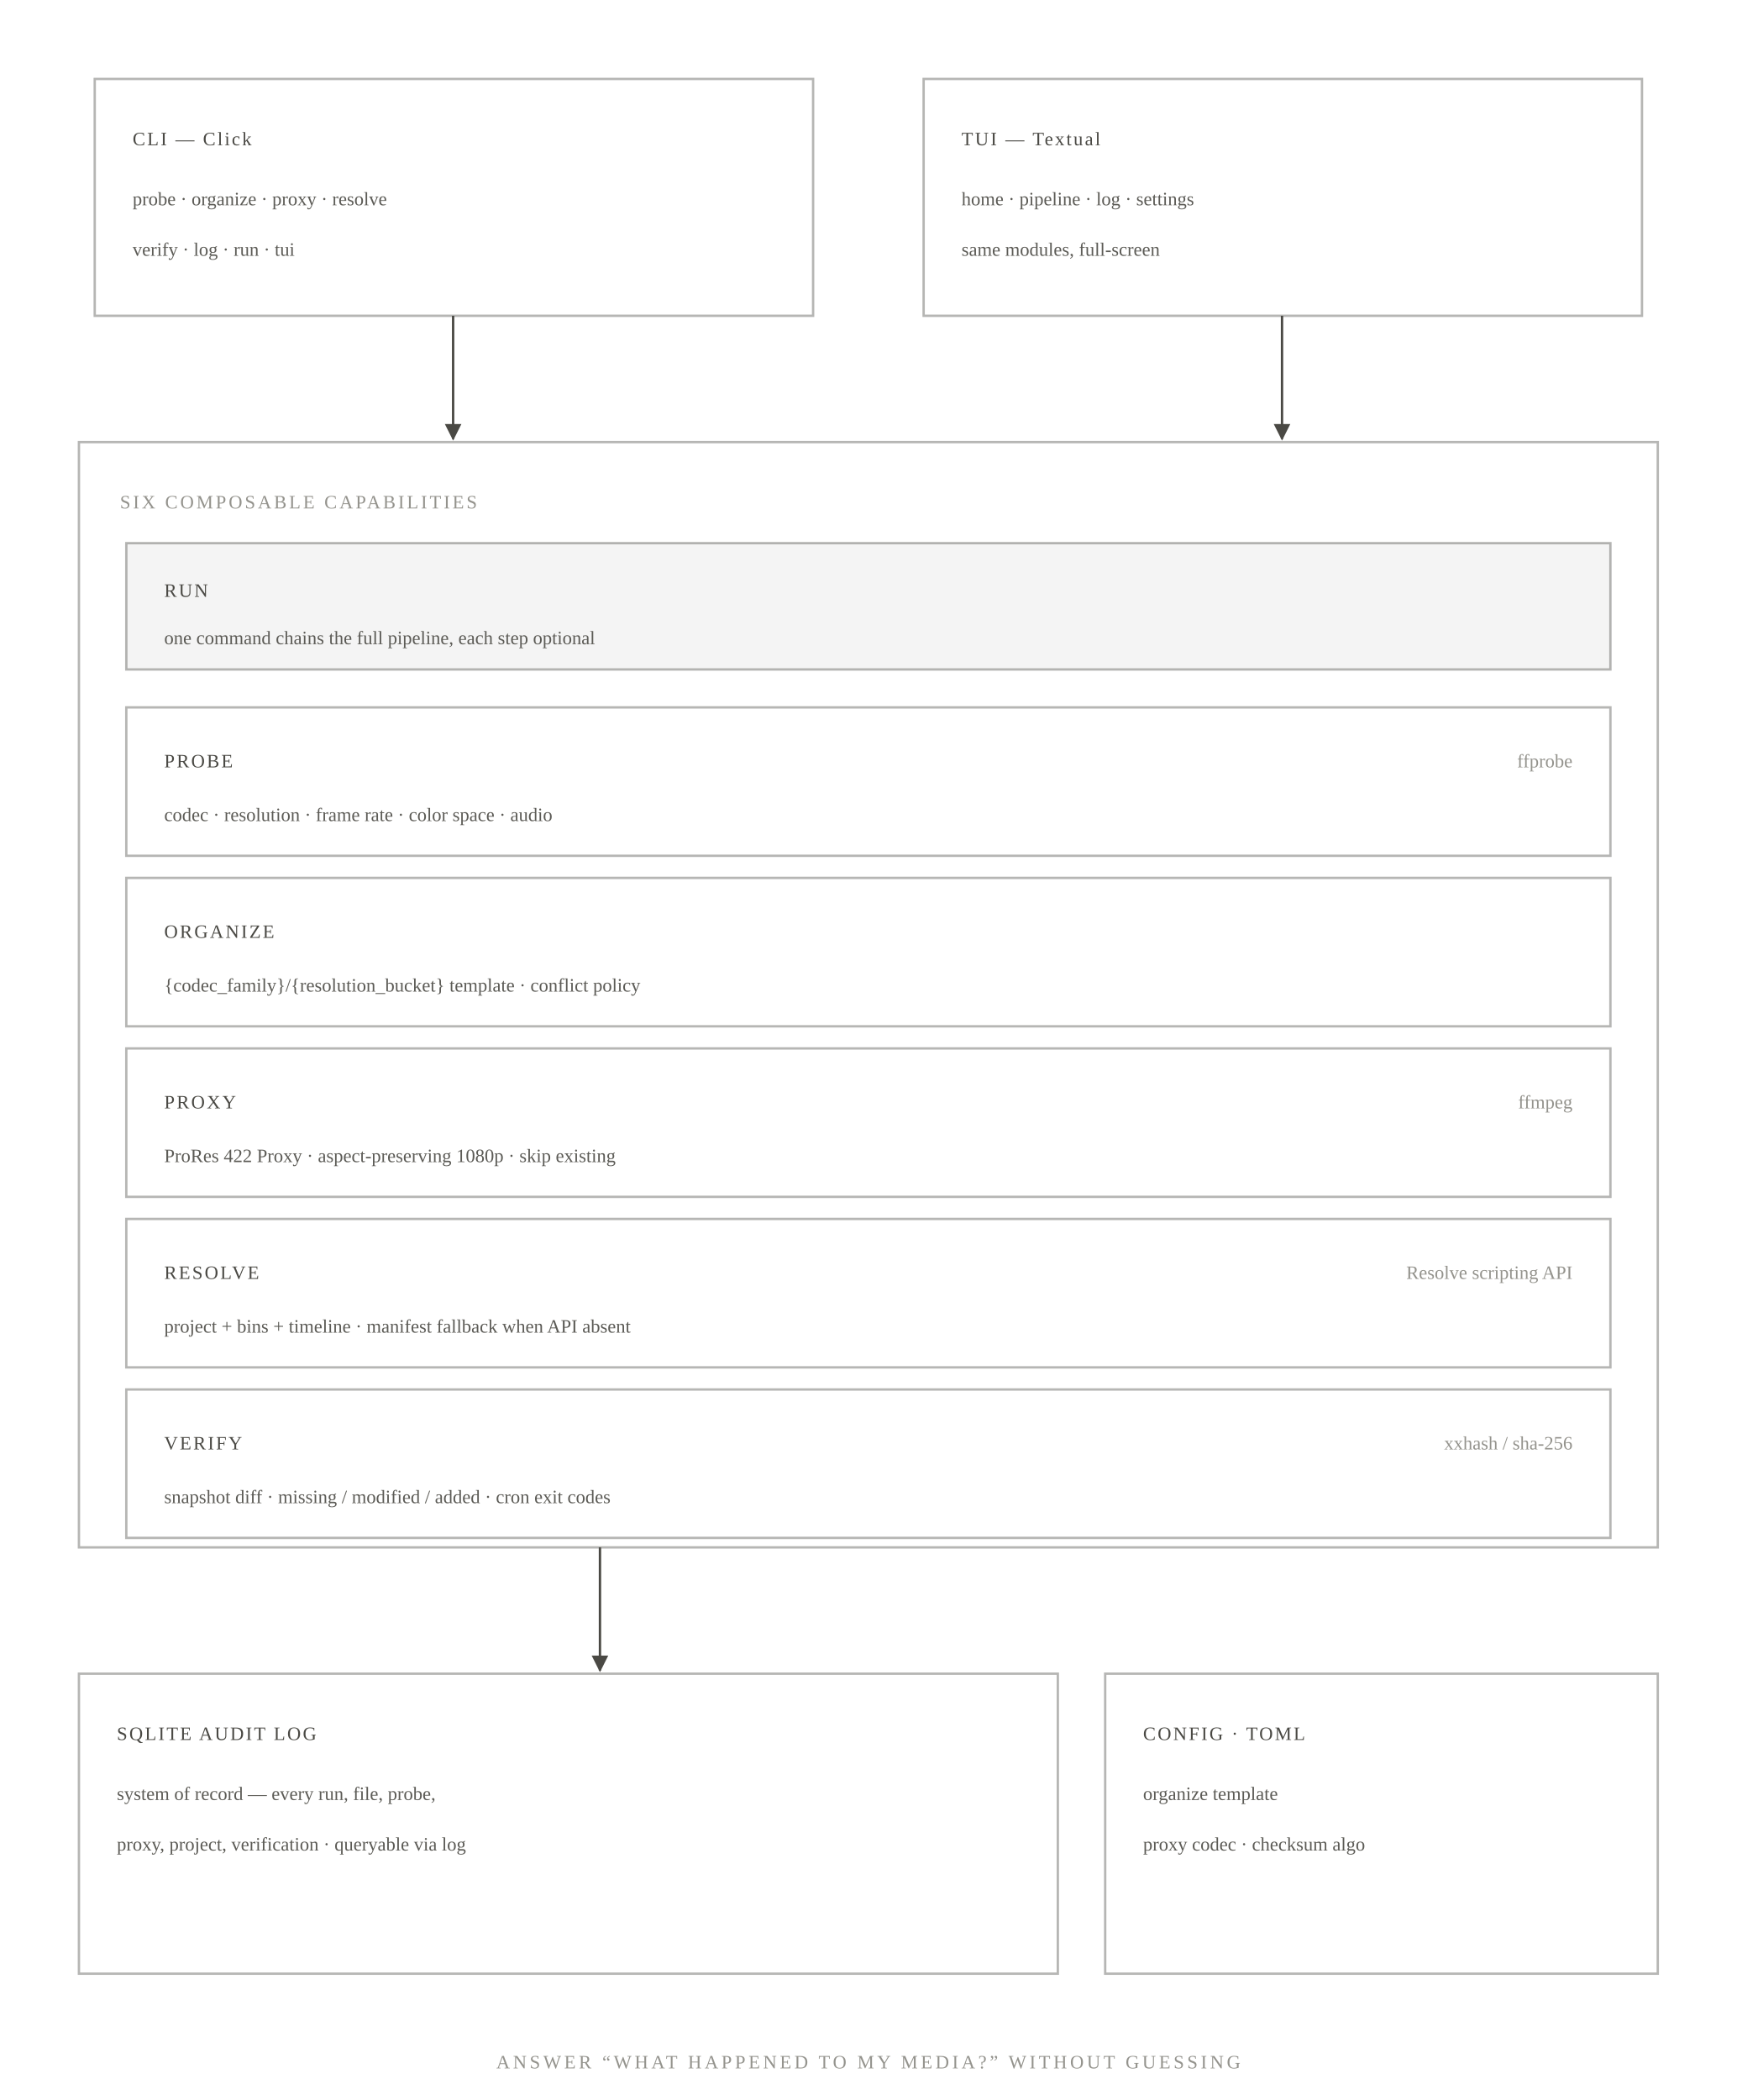
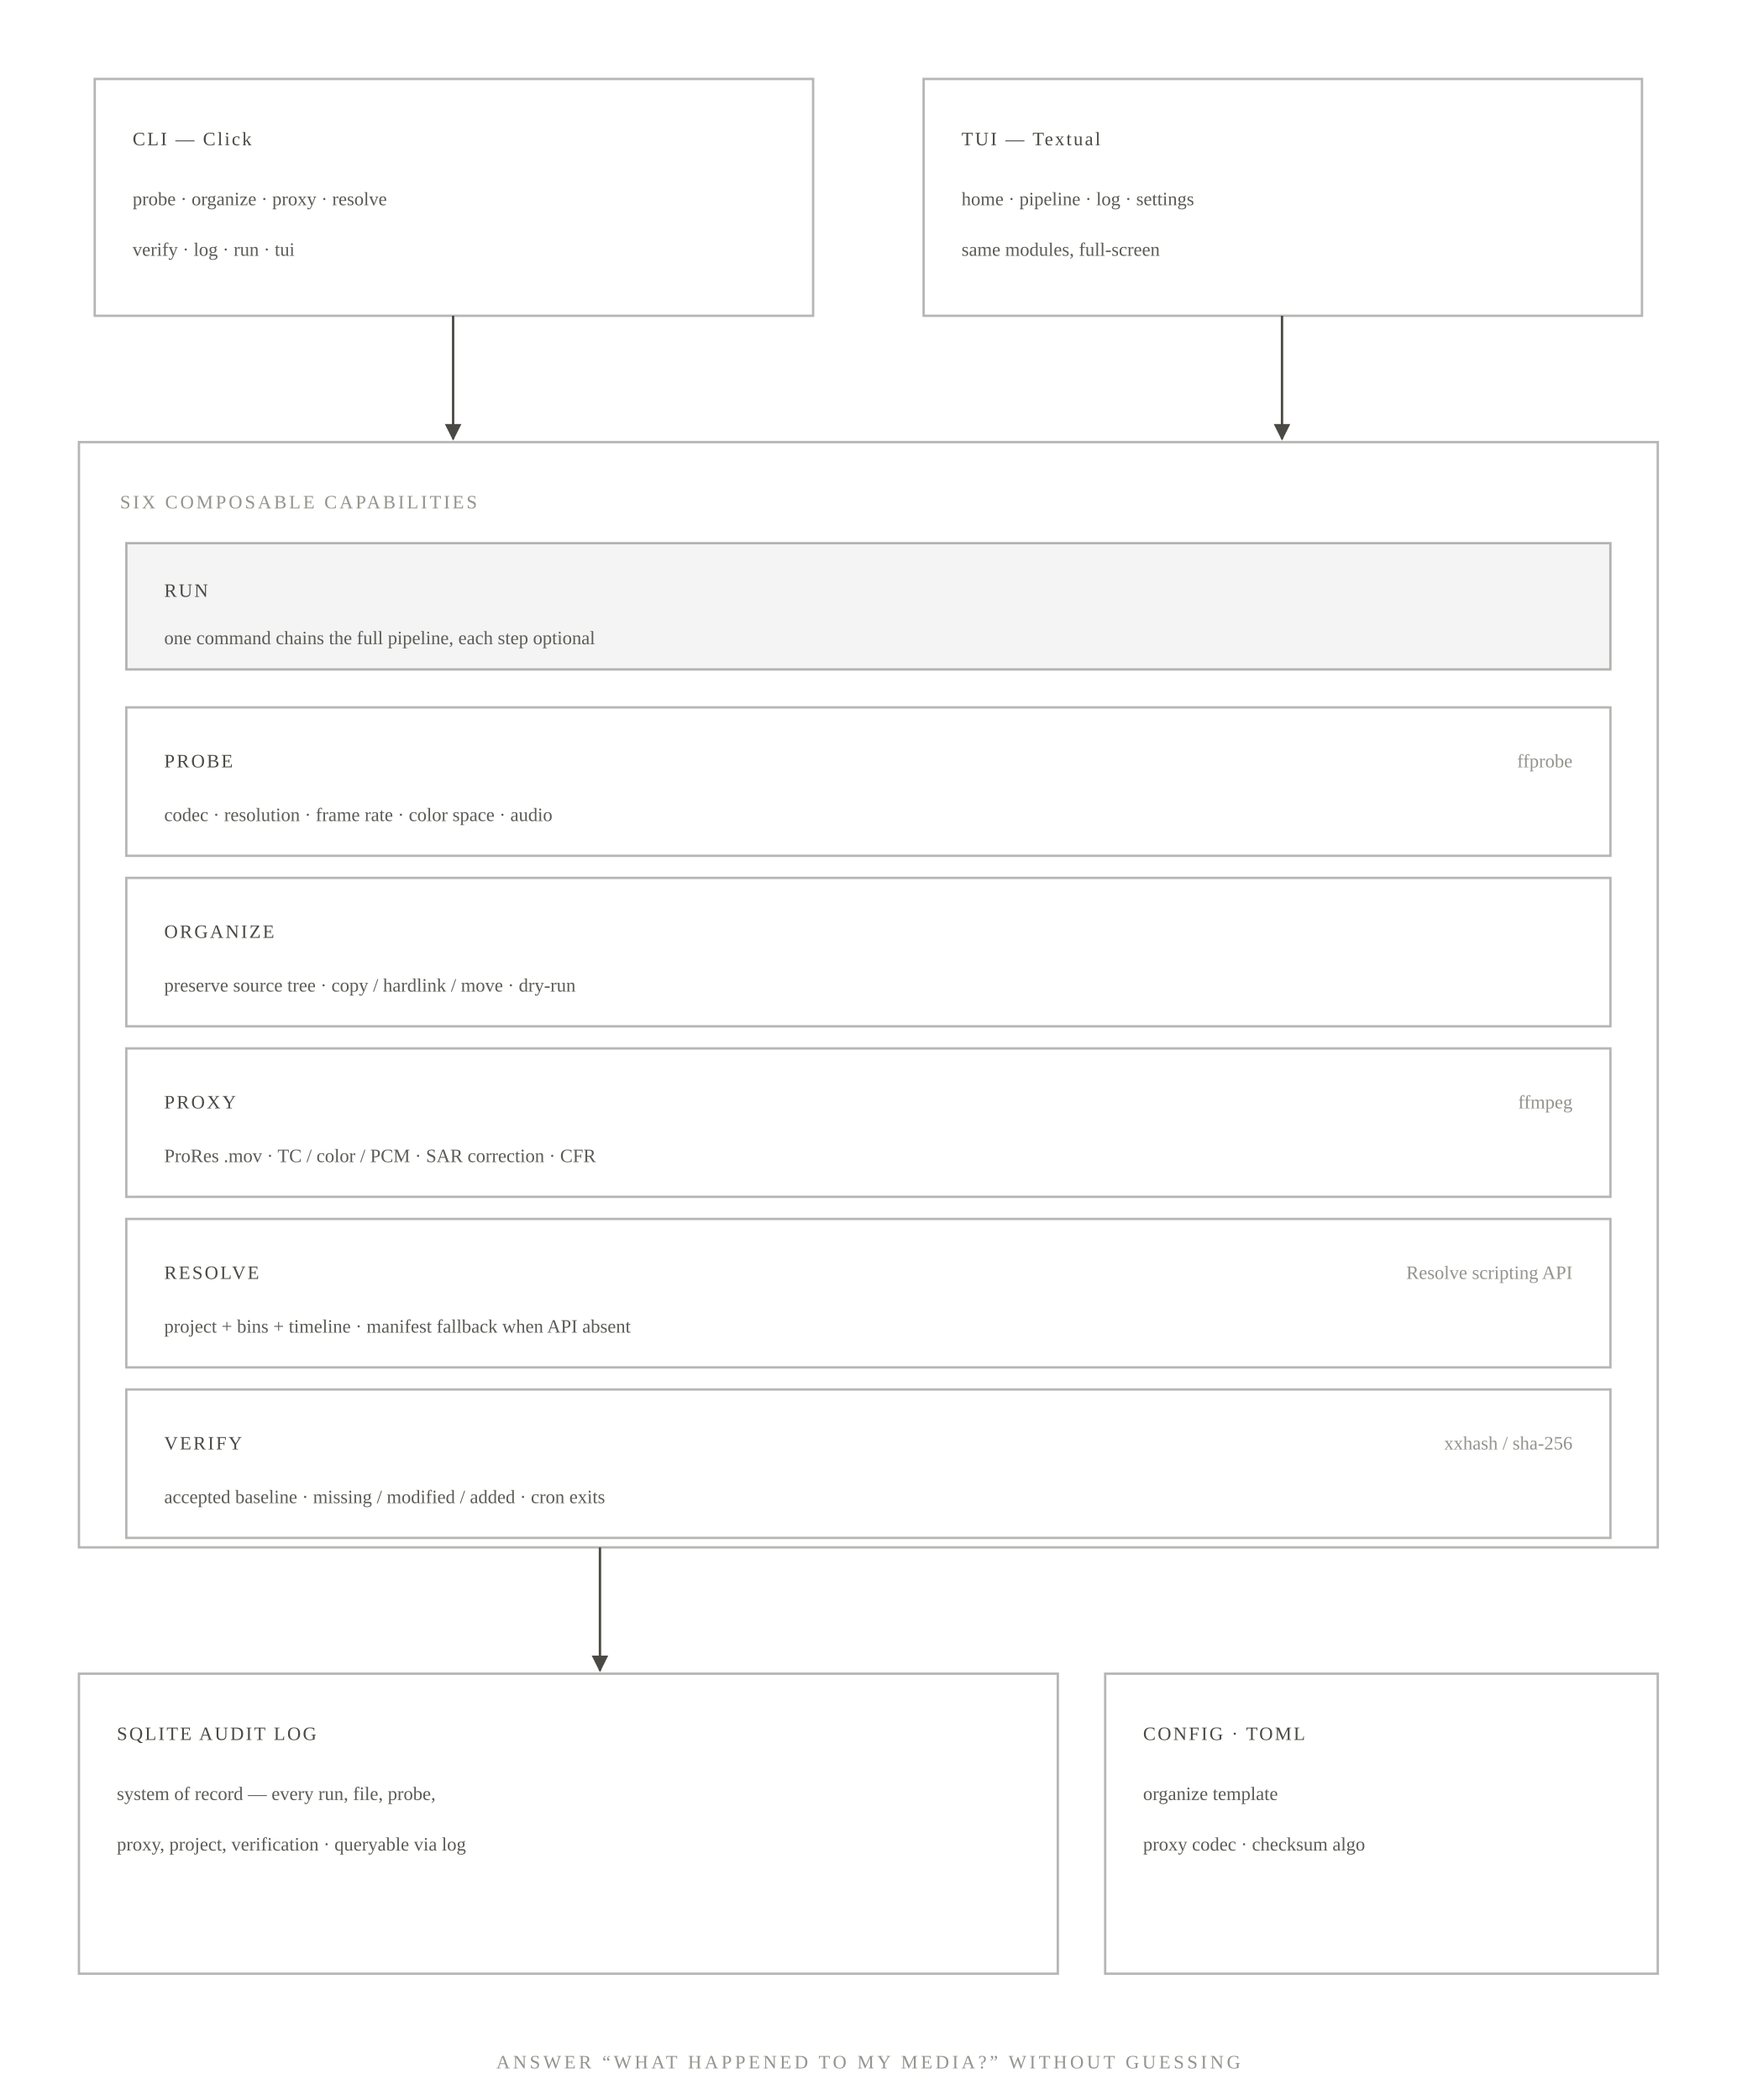
<svg xmlns="http://www.w3.org/2000/svg" viewBox="0 0 1100 1330" role="img" aria-label="media-mate system architecture diagram">
  <style>
    .d-box { fill: none; stroke: var(--line-strong, rgba(74,73,68,0.4)); stroke-width: 1.5; }
    .d-soft { fill: var(--accent-soft, rgba(74,73,68,0.06)); stroke: var(--line-strong, rgba(74,73,68,0.4)); stroke-width: 1.5; }
    .d-title { font: 700 25px var(--font-ui, "IBM Plex Sans", sans-serif); fill: var(--ink-strong, #4a4944); letter-spacing: 0.1em; }
    .d-body { font: 400 21px var(--font-ui, "IBM Plex Sans", sans-serif); fill: var(--ink, #5c5b56); }
    .d-mut { font: 500 18px var(--font-ui, "IBM Plex Sans", sans-serif); fill: var(--muted, #94938d); letter-spacing: 0.13em; }
    .d-tool { font: 500 19px var(--font-ui, "IBM Plex Sans", sans-serif); fill: var(--muted, #94938d); }
    .d-cap { font: 500 18px var(--font-ui, "IBM Plex Sans", sans-serif); fill: var(--muted, #94938d); letter-spacing: 0.16em; }
    .d-line { stroke: var(--accent, #4a4944); stroke-width: 1.5; fill: none; }
    .d-arrow { fill: var(--accent, #4a4944); }
  </style>
  <defs>
    <marker id="marr" viewBox="0 0 10 10" refX="9" refY="5" markerWidth="7" markerHeight="7" orient="auto-start-reverse">
      <path d="M 0 0 L 10 5 L 0 10 z" class="d-arrow" />
    </marker>
  </defs>
  <rect x="60" y="50" width="455" height="150" class="d-box" />
  <text x="84" y="92" class="d-title">CLI — Click</text>
  <text x="84" y="130" class="d-body">probe · organize · proxy · resolve</text>
  <text x="84" y="162" class="d-body">verify · log · run · tui</text>
  <rect x="585" y="50" width="455" height="150" class="d-box" />
  <text x="609" y="92" class="d-title">TUI — Textual</text>
  <text x="609" y="130" class="d-body">home · pipeline · log · settings</text>
  <text x="609" y="162" class="d-body">same modules, full-screen</text>
  <line x1="287" y1="200" x2="287" y2="278" class="d-line" marker-end="url(#marr)" />
  <line x1="812" y1="200" x2="812" y2="278" class="d-line" marker-end="url(#marr)" />
  <rect x="50" y="280" width="1000" height="700" class="d-box" />
  <text x="76" y="322" class="d-mut">SIX COMPOSABLE CAPABILITIES</text>
  <rect x="80" y="344" width="940" height="80" class="d-soft" />
  <text x="104" y="378" class="d-title">RUN</text>
  <text x="104" y="408" class="d-body">one command chains the full pipeline, each step optional</text>
  <rect x="80" y="448" width="940" height="94" class="d-box" />
  <text x="104" y="486" class="d-title">PROBE</text>
  <text x="104" y="520" class="d-body">codec · resolution · frame rate · color space · audio</text>
  <text x="996" y="486" text-anchor="end" class="d-tool">ffprobe</text>
  <rect x="80" y="556" width="940" height="94" class="d-box" />
  <text x="104" y="594" class="d-title">ORGANIZE</text>
-   <text x="104" y="628" class="d-body">{codec_family}/{resolution_bucket} template · conflict policy</text>
+   <text x="104" y="628" class="d-body">preserve source tree · copy / hardlink / move · dry-run</text>
  <rect x="80" y="664" width="940" height="94" class="d-box" />
  <text x="104" y="702" class="d-title">PROXY</text>
-   <text x="104" y="736" class="d-body">ProRes 422 Proxy · aspect-preserving 1080p · skip existing</text>
+   <text x="104" y="736" class="d-body">ProRes .mov · TC / color / PCM · SAR correction · CFR</text>
  <text x="996" y="702" text-anchor="end" class="d-tool">ffmpeg</text>
  <rect x="80" y="772" width="940" height="94" class="d-box" />
  <text x="104" y="810" class="d-title">RESOLVE</text>
  <text x="104" y="844" class="d-body">project + bins + timeline · manifest fallback when API absent</text>
  <text x="996" y="810" text-anchor="end" class="d-tool">Resolve scripting API</text>
  <rect x="80" y="880" width="940" height="94" class="d-box" />
  <text x="104" y="918" class="d-title">VERIFY</text>
-   <text x="104" y="952" class="d-body">snapshot diff · missing / modified / added · cron exit codes</text>
+   <text x="104" y="952" class="d-body">accepted baseline · missing / modified / added · cron exits</text>
  <text x="996" y="918" text-anchor="end" class="d-tool">xxhash / sha-256</text>
  <line x1="380" y1="980" x2="380" y2="1058" class="d-line" marker-end="url(#marr)" />
  <rect x="50" y="1060" width="620" height="190" class="d-box" />
  <text x="74" y="1102" class="d-title">SQLITE AUDIT LOG</text>
  <text x="74" y="1140" class="d-body">system of record — every run, file, probe,</text>
  <text x="74" y="1172" class="d-body">proxy, project, verification · queryable via log</text>
  <rect x="700" y="1060" width="350" height="190" class="d-box" />
  <text x="724" y="1102" class="d-title">CONFIG · TOML</text>
  <text x="724" y="1140" class="d-body">organize template</text>
  <text x="724" y="1172" class="d-body">proxy codec · checksum algo</text>
  <text x="550" y="1310" text-anchor="middle" class="d-cap">ANSWER “WHAT HAPPENED TO MY MEDIA?” WITHOUT GUESSING</text>
</svg>
